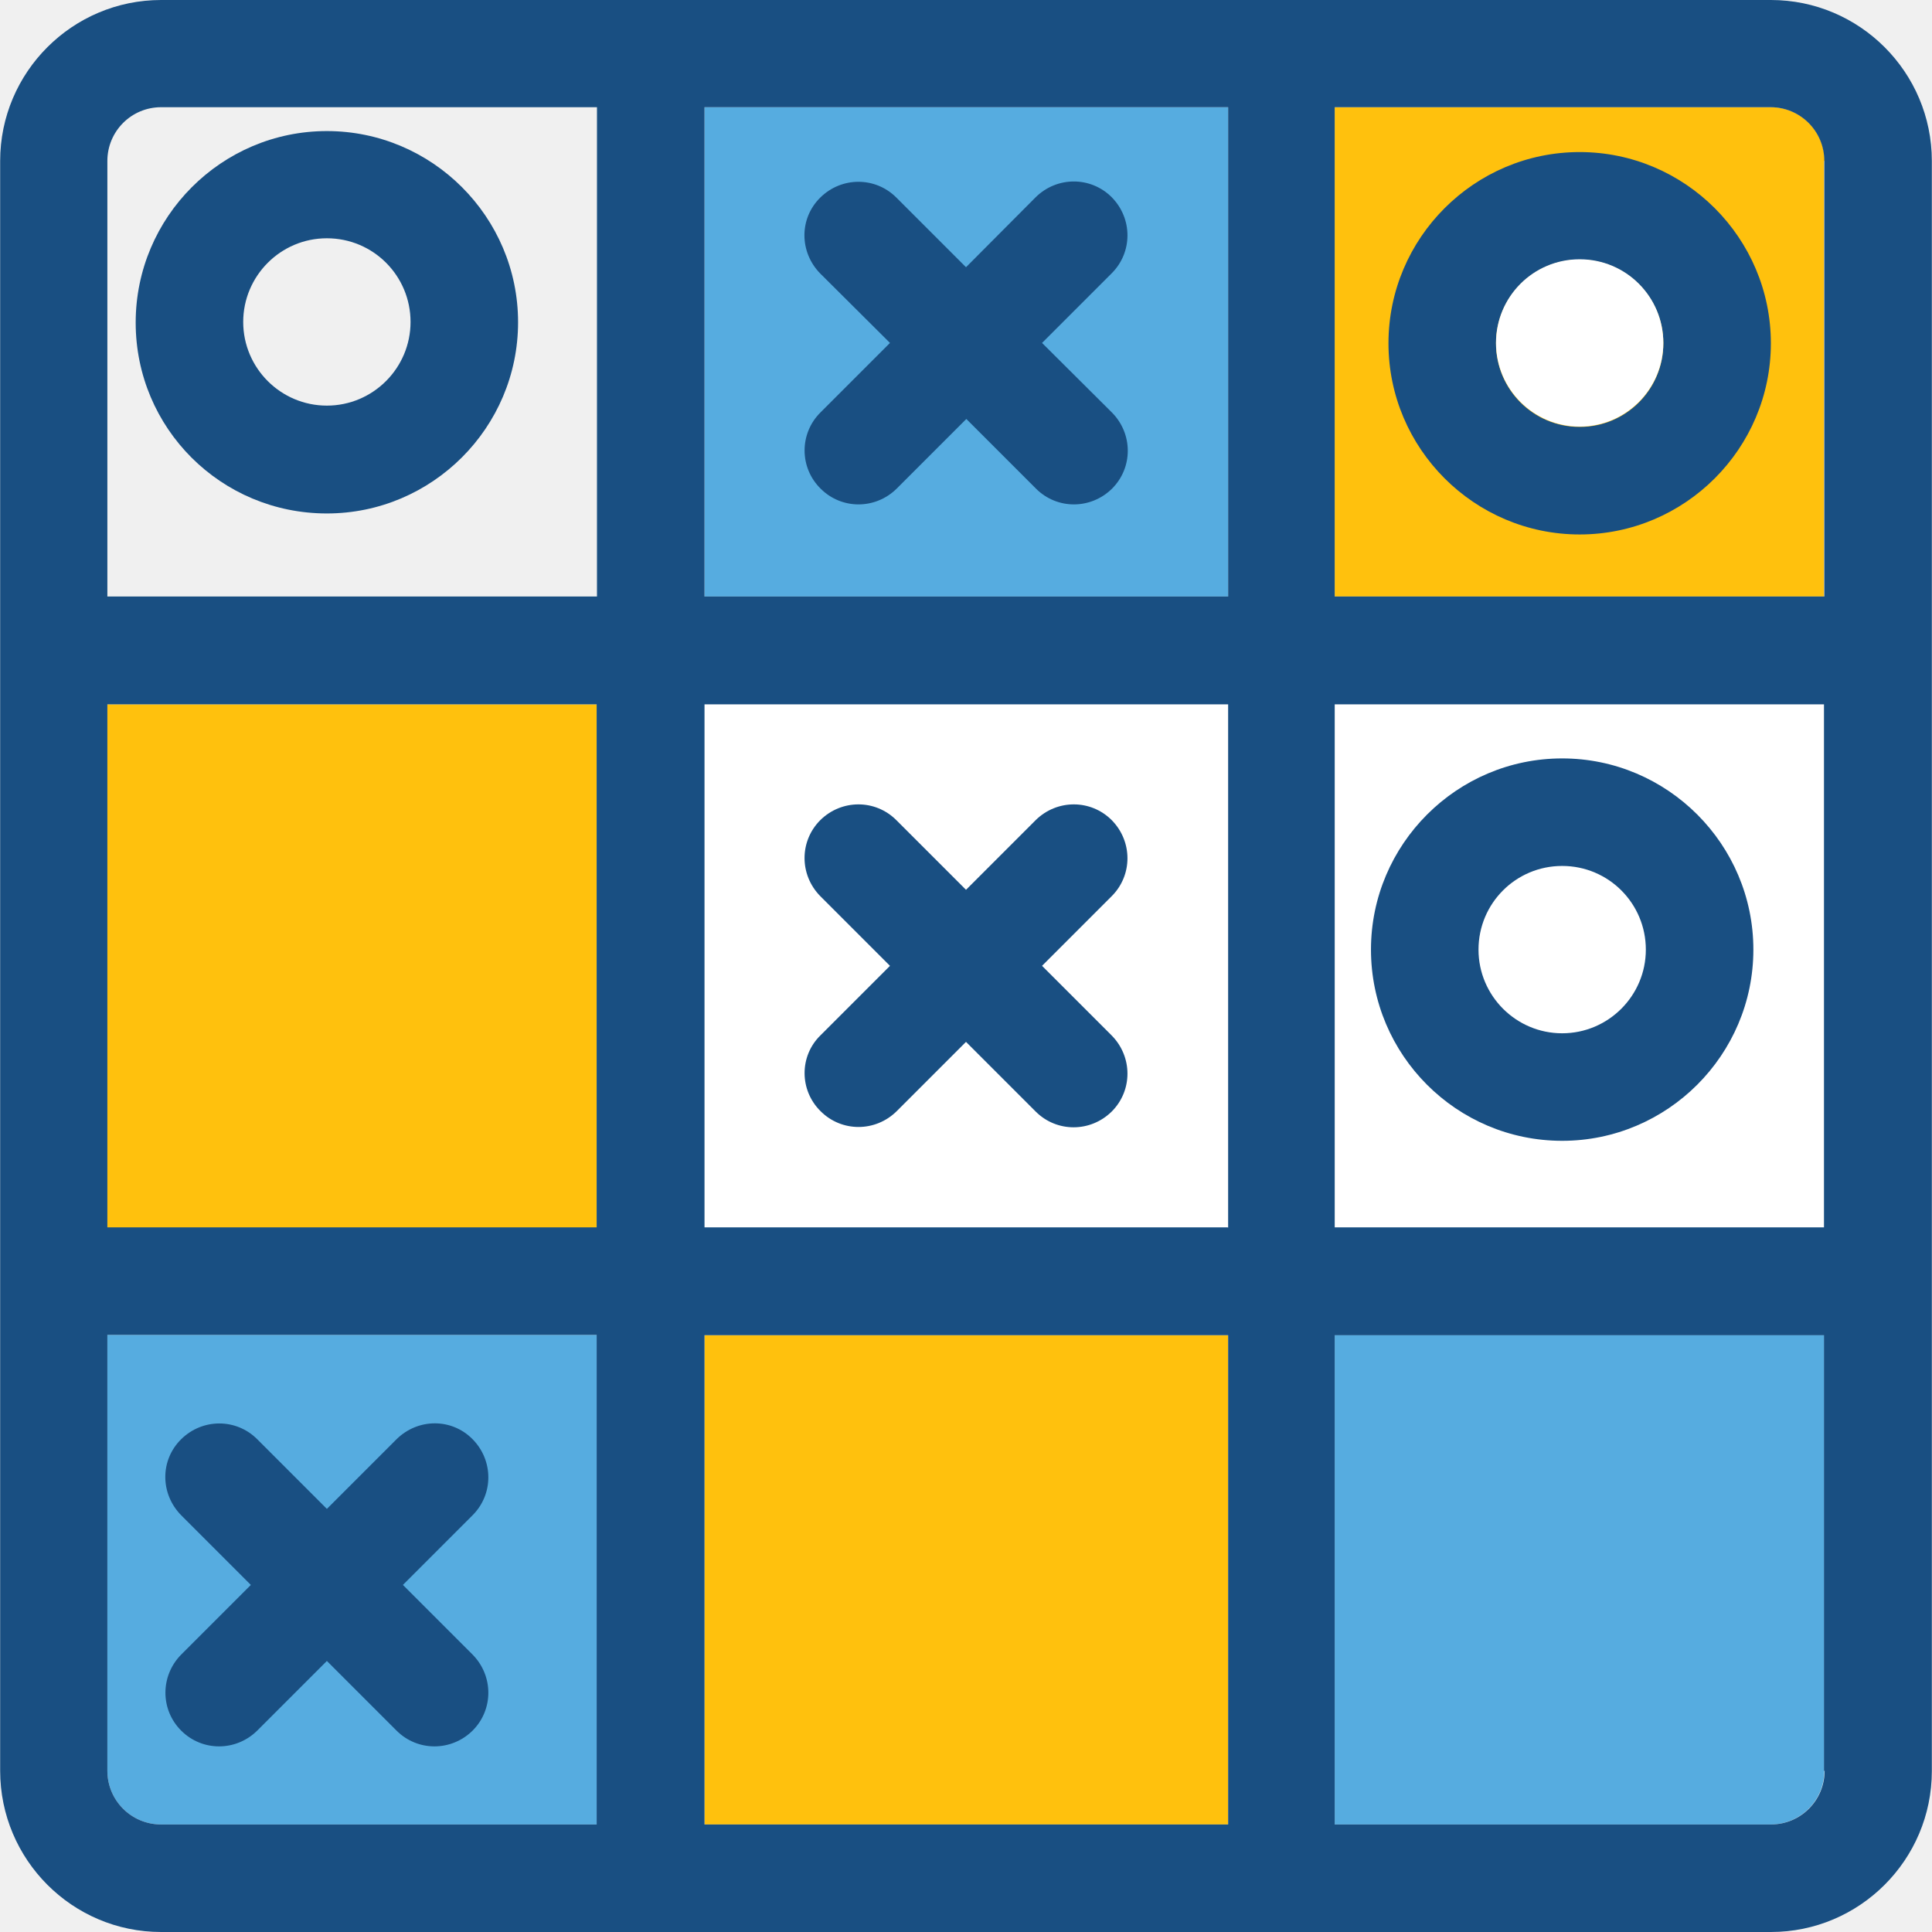
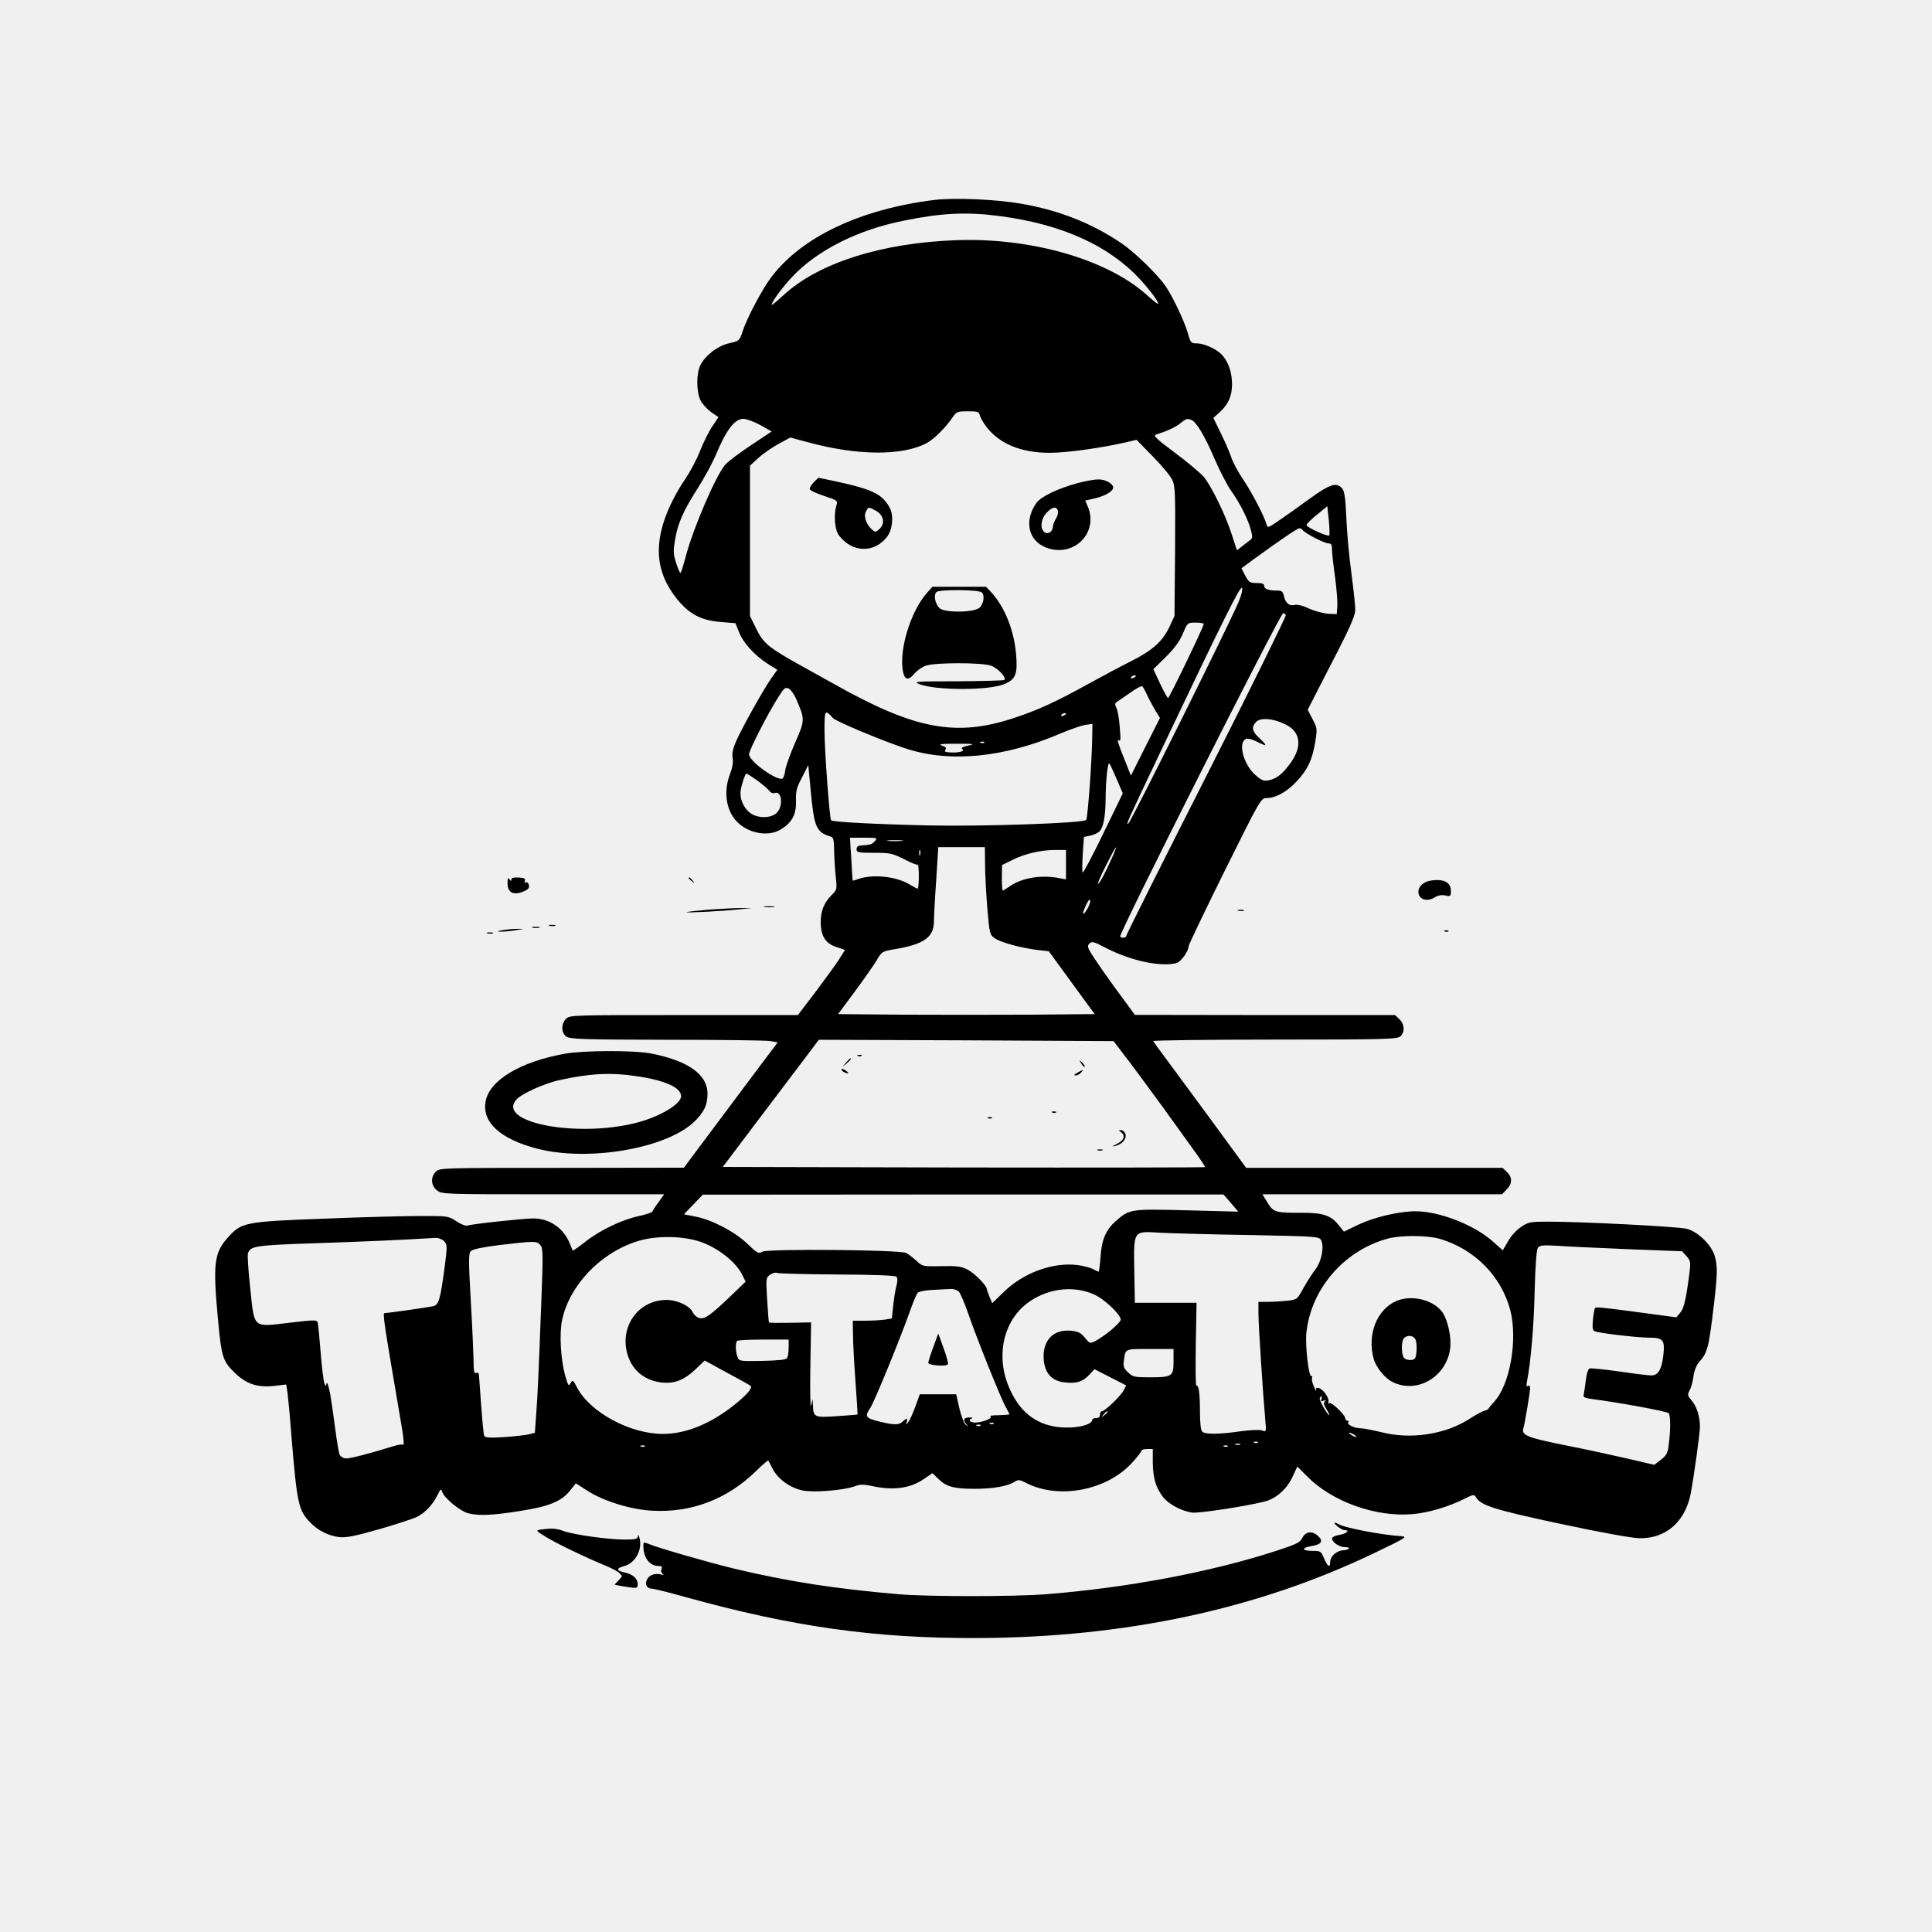
- <svg xmlns="http://www.w3.org/2000/svg" version="1.1" id="Layer_1" viewBox="0 0 392.598 392.598" xml:space="preserve">
-   <path style="fill:#FFC10D;" d="M370.78,32.711c0-6.012-4.848-10.925-10.925-10.925h-88.63v99.426h99.426V32.711H370.78z" />
-   <rect x="271.224" y="143.127" style="fill:#FFFFFF;" width="99.426" height="106.408" />
-   <g>
-     <path style="fill:#194F82;" d="M321.002,30.901c-21.398,0-38.853,17.455-38.853,38.853s17.455,38.853,38.853,38.853   c21.398,0,38.853-17.455,38.853-38.853S342.4,30.901,321.002,30.901z M321.002,86.756c-9.438,0-17.002-7.628-17.002-17.002   s7.628-17.002,17.002-17.002c9.374,0,17.002,7.628,17.002,17.002S330.44,86.756,321.002,86.756z" />
-     <path style="fill:#194F82;" d="M317.446,231.822c21.398,0,38.853-17.455,38.853-38.853s-17.455-38.853-38.853-38.853   s-38.853,17.455-38.853,38.853S295.984,231.822,317.446,231.822z M317.446,175.968c9.438,0,17.002,7.628,17.002,17.002   c0,9.374-7.628,17.002-17.002,17.002c-9.374,0-17.002-7.628-17.002-17.002C300.444,183.596,308.008,175.968,317.446,175.968z" />
-     <path style="fill:#194F82;" d="M66.424,104.339c21.398,0,38.853-17.455,38.853-38.853S87.822,26.634,66.424,26.634   S27.572,44.089,27.572,65.552S44.897,104.339,66.424,104.339z M66.424,48.42c9.438,0,17.002,7.628,17.002,17.002   s-7.628,17.002-17.002,17.002s-17.002-7.628-17.002-17.002C49.422,56.113,56.986,48.42,66.424,48.42z" />
-   </g>
-   <rect x="143.16" y="21.786" style="fill:#56ACE0;" width="106.408" height="99.426" />
-   <rect x="143.16" y="143.127" style="fill:#FFFFFF;" width="106.408" height="106.408" />
-   <g>
-     <rect x="143.16" y="271.321" style="fill:#FFC10D;" width="106.408" height="99.426" />
-     <rect x="21.818" y="143.127" style="fill:#FFC10D;" width="99.426" height="106.408" />
-   </g>
-   <g>
-     <path style="fill:#56ACE0;" d="M271.224,370.747h88.566c6.012,0,10.925-4.848,10.925-10.925v-88.566h-99.491V370.747z" />
-     <path style="fill:#56ACE0;" d="M121.244,271.257v99.491H32.743c-6.012,0-10.925-4.848-10.925-10.925v-88.566H121.244z" />
-   </g>
-   <path style="fill:#FFFFFF;" d="M321.002,52.687c-9.438,0-17.002,7.628-17.002,17.002s7.628,17.002,17.002,17.002  c9.374,0,17.002-7.628,17.002-17.002S330.44,52.687,321.002,52.687z" />
-   <g>
-     <path style="fill:#194F82;" d="M166.756,225.81c4.267,4.267,11.119,4.267,15.451,0l14.093-14.093l14.158,14.158   c4.267,4.267,11.119,4.267,15.451,0c4.267-4.267,4.267-11.119,0-15.451l-14.158-14.158l14.158-14.158   c4.267-4.267,4.267-11.119,0-15.451c-4.267-4.267-11.119-4.267-15.451,0l-14.158,14.158l-14.158-14.158   c-4.267-4.267-11.119-4.267-15.451,0c-4.267,4.267-4.267,11.119,0,15.451l14.158,14.158l-14.158,14.158   C162.424,214.626,162.424,221.543,166.756,225.81z" />
-     <path style="fill:#194F82;" d="M166.756,99.297c4.267,4.267,11.119,4.267,15.451,0l14.158-14.158l14.158,14.158   c4.267,4.267,11.119,4.267,15.451,0c4.267-4.267,4.267-11.119,0-15.451l-14.222-14.158l14.158-14.158   c4.267-4.267,4.267-11.119,0-15.451c-4.267-4.267-11.119-4.267-15.451,0l-14.158,14.222l-14.158-14.158   c-4.267-4.267-11.119-4.267-15.451,0c-4.331,4.267-4.267,11.119,0,15.451l14.158,14.093l-14.158,14.158   C162.424,88.113,162.424,95.03,166.756,99.297z" />
-     <path style="fill:#194F82;" d="M36.816,351.677c4.267,4.267,11.119,4.267,15.451,0l14.158-14.158l14.158,14.158   c4.267,4.267,11.119,4.267,15.451,0c4.267-4.267,4.267-11.119,0-15.451l-14.158-14.158l14.158-14.158   c4.267-4.267,4.267-11.119,0-15.451c-4.267-4.331-11.119-4.267-15.451,0l-14.158,14.158l-14.158-14.158   c-4.267-4.267-11.119-4.267-15.451,0c-4.331,4.267-4.267,11.119,0,15.451l14.158,14.158l-14.158,14.158   C32.55,340.558,32.55,347.41,36.816,351.677z" />
-     <path style="fill:#194F82;" d="M359.855,0H32.743C14.707,0,0.032,14.675,0.032,32.711v327.111   c0,18.101,14.675,32.776,32.711,32.776h327.111c18.036,0,32.711-14.675,32.711-32.711V32.711C392.566,14.675,377.891,0,359.855,0z    M121.244,370.747H32.743c-6.012,0-10.925-4.848-10.925-10.925v-88.566h99.426V370.747z M121.244,249.406H21.818V143.127h99.426   V249.406z M121.244,121.212H21.818V32.711c0-6.012,4.848-10.925,10.925-10.925h88.566v99.426H121.244z M249.438,370.747H143.16   v-99.426h106.408v99.426L249.438,370.747L249.438,370.747z M249.438,249.406H143.16V143.127h106.408v106.343L249.438,249.406   L249.438,249.406z M249.438,121.212H143.16V21.786h106.408v99.426H249.438z M370.78,359.822c0,6.012-4.848,10.925-10.925,10.925   h-88.63v-99.426h99.426v88.566L370.78,359.822L370.78,359.822z M370.78,249.406h-99.556V143.127h99.426v106.343L370.78,249.406   L370.78,249.406z M370.78,121.212h-99.556V21.786h88.566c6.012,0,10.925,4.848,10.925,10.925v88.566h0.065V121.212z" />
+ <svg xmlns="http://www.w3.org/2000/svg" version="1.0" width="1024pt" height="1024pt" viewBox="0 0 1024 1024" preserveAspectRatio="xMidYMid meet">
+   <g transform="translate(0,1024) scale(0.1,-0.1)" fill="#000000" stroke="none">
+     <path d="M4950 9180 c-391 -49 -701 -196 -862 -409 -49 -65 -129 -216 -152 -287 -16 -50 -18 -51 -70 -63 -60 -13 -126 -63 -153 -115 -23 -44 -23 -142 0 -188 10 -20 36 -48 57 -63 l38 -26 -32 -48 c-18 -26 -48 -86 -66 -132 -18 -46 -53 -111 -76 -145 -24 -33 -59 -94 -78 -135 -95 -201 -85 -360 34 -506 64 -79 128 -112 233 -120 l75 -6 18 -45 c21 -57 82 -124 151 -169 l53 -33 -34 -48 c-39 -56 -144 -243 -182 -325 -19 -43 -25 -68 -21 -94 4 -23 -1 -52 -13 -84 -36 -90 -23 -191 33 -251 59 -64 165 -85 232 -46 62 36 86 80 84 153 -2 51 3 70 32 125 l33 65 13 -136 c18 -194 29 -220 106 -243 14 -4 17 -17 18 -68 0 -35 4 -97 8 -138 8 -74 8 -75 -22 -105 -39 -39 -57 -83 -57 -142 0 -73 25 -114 82 -132 l47 -16 -32 -50 c-18 -28 -74 -105 -125 -173 l-93 -122 -604 0 c-592 0 -605 0 -625 -20 -27 -27 -26 -75 2 -94 20 -14 88 -16 533 -17 280 0 527 -3 549 -7 l38 -7 -83 -110 c-105 -140 -342 -457 -383 -512 l-31 -42 -647 -1 c-634 0 -648 0 -668 -20 -29 -29 -26 -74 6 -99 26 -21 35 -21 615 -21 l589 0 -29 -41 c-17 -22 -31 -45 -33 -50 -2 -5 -33 -16 -70 -24 -90 -19 -206 -74 -285 -136 -35 -28 -66 -49 -67 -47 -1 2 -9 18 -16 37 -33 83 -110 135 -198 133 -67 -2 -325 -30 -345 -38 -8 -3 -34 7 -58 23 -42 28 -45 28 -188 28 -80 0 -310 -6 -511 -14 -424 -16 -440 -19 -513 -101 -72 -80 -79 -138 -52 -430 19 -202 25 -224 89 -286 63 -61 122 -80 215 -69 l58 7 7 -44 c3 -23 13 -128 21 -233 29 -353 37 -390 98 -453 42 -44 97 -72 155 -79 37 -4 82 5 212 42 91 26 181 56 200 65 44 23 82 63 108 114 18 36 20 38 26 18 10 -31 93 -100 135 -112 55 -15 131 -12 275 11 155 24 221 51 266 107 l32 40 61 -39 c85 -55 230 -100 343 -106 208 -12 399 61 551 210 34 33 64 59 65 56 2 -2 12 -22 23 -44 28 -54 92 -101 160 -115 60 -12 221 1 280 24 23 9 43 9 85 0 115 -25 204 -13 277 37 l45 31 32 -31 c42 -41 82 -52 192 -52 99 0 176 14 211 37 21 13 27 12 64 -7 172 -87 425 -39 559 108 28 30 50 59 50 64 0 5 14 9 30 9 l30 0 0 -72 c1 -82 16 -132 54 -182 29 -38 98 -75 154 -83 34 -5 283 33 383 58 61 15 117 64 148 128 l27 58 54 -54 c132 -133 365 -216 559 -198 82 7 192 40 273 81 45 23 52 24 60 10 25 -45 94 -67 450 -143 219 -47 378 -75 418 -76 140 -2 242 88 271 236 18 98 49 318 49 355 0 54 -17 108 -44 139 -22 26 -23 30 -10 55 8 15 17 49 20 75 4 29 16 58 29 73 46 51 52 76 80 313 18 156 19 197 3 251 -17 58 -90 129 -148 143 -46 12 -555 38 -736 38 -93 0 -104 -2 -142 -28 -23 -15 -54 -48 -69 -76 l-28 -48 -54 48 c-98 87 -282 159 -409 159 -85 0 -217 -31 -298 -69 l-81 -39 -28 35 c-40 51 -84 65 -190 65 -143 -1 -156 2 -187 54 l-27 44 635 0 635 0 24 25 c31 30 32 65 2 93 l-23 22 -680 0 -679 0 -46 63 c-25 34 -97 132 -159 217 -63 85 -152 207 -199 270 -47 63 -87 118 -89 122 -2 4 288 8 644 8 586 0 649 2 666 17 25 22 23 65 -5 91 l-23 22 -690 0 -689 1 -71 97 c-40 53 -98 135 -129 181 -51 75 -55 85 -42 99 14 14 23 12 84 -20 134 -70 295 -105 380 -82 22 6 63 63 63 89 0 7 86 187 191 399 191 384 192 386 223 386 49 1 107 33 159 89 58 62 82 113 98 208 11 69 11 74 -14 121 l-26 50 125 244 c96 184 126 253 127 283 1 22 -9 110 -20 195 -12 85 -24 218 -27 294 -5 110 -10 143 -23 158 -30 34 -65 22 -174 -57 -57 -42 -130 -93 -162 -115 -55 -38 -59 -39 -64 -20 -11 42 -74 163 -121 234 -27 39 -57 94 -66 122 -9 27 -34 85 -56 129 l-39 80 28 25 c50 44 71 89 71 153 0 63 -19 119 -53 156 -29 31 -94 61 -134 61 -30 0 -33 3 -48 57 -18 62 -82 196 -117 246 -43 63 -164 180 -233 227 -158 107 -333 176 -531 210 -138 24 -356 33 -464 20z m347 -85 c330 -43 580 -156 746 -336 56 -61 106 -129 93 -129 -3 0 -33 24 -66 54 -212 184 -609 297 -1000 283 -398 -14 -734 -121 -919 -293 -34 -31 -61 -53 -61 -50 0 17 60 98 114 154 131 137 344 244 584 292 201 41 332 48 509 25z m-103 -1058 c3 -13 20 -41 37 -63 70 -88 183 -134 333 -134 89 0 269 25 396 54 l64 15 86 -88 c47 -48 94 -104 103 -124 16 -33 17 -71 15 -379 l-3 -343 -26 -56 c-37 -79 -90 -126 -205 -184 -54 -27 -155 -81 -224 -119 -168 -93 -267 -139 -391 -180 -312 -104 -529 -63 -959 179 -41 23 -122 68 -180 100 -165 92 -195 116 -232 193 l-33 67 0 398 0 399 46 42 c25 23 74 56 107 74 l61 33 93 -25 c260 -71 497 -73 627 -6 38 19 103 83 140 138 21 30 26 32 81 32 52 0 58 -2 64 -23z m-1164 -50 l60 -34 -110 -73 c-61 -41 -123 -87 -137 -104 -50 -59 -169 -336 -208 -484 -12 -45 -24 -85 -28 -88 -3 -3 -13 20 -23 51 -16 49 -16 65 -6 125 15 87 43 152 122 275 34 54 75 130 92 169 56 136 101 196 148 196 16 0 57 -15 90 -33z m2285 27 c26 -11 70 -83 123 -207 28 -65 67 -140 87 -168 46 -64 90 -151 105 -208 10 -38 9 -45 -7 -56 -10 -7 -29 -22 -43 -33 l-24 -19 -27 83 c-33 104 -108 257 -149 307 -18 20 -86 78 -152 127 -97 72 -117 91 -102 96 64 21 101 38 128 59 34 27 37 28 61 19z m730 -612 c-8 -8 -120 43 -120 55 0 6 25 31 55 55 l55 45 8 -75 c4 -41 5 -77 2 -80z m-141 29 c10 -16 115 -71 136 -71 16 0 20 -7 20 -33 0 -18 7 -83 16 -145 8 -61 14 -131 12 -154 l-3 -43 -46 2 c-25 2 -70 14 -100 27 -32 16 -62 23 -76 20 -29 -8 -50 9 -58 47 -6 25 -11 29 -40 29 -43 0 -65 9 -65 26 0 10 -12 14 -40 14 -36 0 -41 4 -60 39 l-20 39 68 50 c136 99 227 161 239 162 6 0 14 -4 17 -9z m-340 -383 c-43 -105 -570 -1165 -583 -1172 -15 -10 -16 -12 184 409 325 684 410 853 418 839 4 -8 -3 -39 -19 -76z m251 -68 c3 -5 -185 -387 -419 -849 -234 -461 -426 -844 -426 -850 0 -12 -23 -15 -33 -5 -10 11 849 1714 864 1714 4 0 11 -4 14 -10z m-435 -47 c1 -13 -183 -393 -189 -393 -3 0 -22 34 -42 76 l-36 77 67 66 c47 47 73 83 90 124 24 57 24 57 67 57 24 0 43 -3 43 -7z m-360 -277 c0 -2 -7 -7 -16 -10 -8 -3 -12 -2 -9 4 6 10 25 14 25 6z m60 -100 c10 -22 30 -59 43 -81 l25 -40 -77 -153 -77 -153 -40 101 c-23 56 -35 95 -27 88 13 -11 14 -2 8 67 -3 44 -11 91 -18 103 -9 19 -8 25 3 32 8 5 40 27 70 48 30 22 59 37 63 35 5 -3 17 -24 27 -47z m-1860 -21 c47 -109 47 -111 -5 -230 -26 -59 -50 -126 -53 -147 -2 -21 -9 -41 -14 -44 -27 -17 -178 91 -178 128 0 21 99 215 157 306 30 47 35 51 54 42 11 -6 29 -31 39 -55z m195 -101 c15 -17 258 -119 382 -160 233 -78 522 -51 823 78 52 22 112 43 133 46 l37 5 -1 -69 c-1 -119 -24 -432 -32 -440 -16 -17 -544 -35 -832 -29 -274 6 -511 18 -520 27 -8 8 -35 372 -35 475 0 111 2 115 45 67z m1235 22 c0 -2 -7 -7 -16 -10 -8 -3 -12 -2 -9 4 6 10 25 14 25 6z m1162 -55 c80 -38 92 -114 31 -201 -44 -62 -76 -87 -119 -96 -27 -5 -38 0 -71 29 -64 58 -93 173 -48 191 9 3 34 -3 55 -14 56 -29 60 -25 18 15 -42 38 -47 59 -21 88 23 25 91 20 155 -12z m-1595 -97 c-3 -3 -12 -4 -19 -1 -8 3 -5 6 6 6 11 1 17 -2 13 -5z m-86 -16 c-29 -6 -40 -13 -31 -18 18 -11 -18 -21 -64 -18 -26 1 -33 5 -25 14 7 9 2 15 -18 22 -22 8 -6 10 77 10 92 0 100 -1 61 -10z m788 -178 l32 -75 -104 -214 c-57 -118 -106 -210 -109 -205 -3 5 -2 49 1 99 l6 89 34 7 c18 4 40 14 48 22 21 20 32 80 33 168 0 98 11 202 20 192 4 -4 21 -42 39 -83z m-1905 -7 c28 -21 57 -45 64 -55 7 -10 19 -15 28 -11 37 14 47 -67 12 -104 -29 -31 -104 -32 -143 -1 -36 28 -56 78 -49 120 7 39 24 88 31 88 3 0 28 -17 57 -37z m623 -321 c-17 -18 -22 -20 -72 -23 -17 -1 -25 -7 -25 -20 0 -17 9 -19 93 -19 85 0 97 -3 159 -34 36 -19 69 -32 72 -29 3 4 6 -24 6 -60 0 -37 -3 -67 -6 -67 -4 0 -21 9 -39 20 -74 46 -203 59 -282 29 -13 -5 -23 -7 -24 -6 0 1 -4 53 -7 115 l-7 112 74 0 c71 0 73 -1 58 -18z m140 1 c-20 -2 -52 -2 -70 0 -17 2 0 4 38 4 39 0 53 -2 32 -4z m444 -125 c0 -51 6 -156 12 -232 11 -131 13 -140 38 -158 29 -22 142 -53 228 -63 l60 -7 121 -166 122 -167 -341 -3 c-188 -1 -494 -1 -680 0 l-339 3 89 120 c49 66 101 141 116 166 27 46 29 47 95 58 155 26 208 63 208 148 0 21 5 118 12 216 l11 177 124 0 123 0 1 -92z m673 36 c-38 -85 -63 -132 -74 -139 -6 -4 12 39 40 94 55 110 74 135 34 45z m-1017 14 c-3 -7 -5 -2 -5 12 0 14 2 19 5 13 2 -7 2 -19 0 -25z m773 -51 l0 -78 -37 7 c-93 18 -193 2 -257 -41 -20 -14 -39 -25 -41 -25 -3 0 -5 30 -5 68 l1 67 57 28 c66 33 154 53 229 52 l53 0 0 -78z m111 -238 c-25 -41 -28 -23 -3 27 10 22 18 31 20 22 2 -9 -6 -31 -17 -49z m231 -815 c49 -66 125 -168 169 -229 43 -60 113 -157 154 -214 42 -57 74 -105 72 -107 -2 -2 -578 -3 -1280 -2 l-1276 3 162 215 c89 118 204 270 255 337 l92 122 781 -3 781 -4 90 -118z m532 -740 l39 -46 -269 7 c-299 8 -307 7 -378 -55 -55 -48 -77 -100 -83 -192 -3 -43 -8 -78 -10 -78 -2 0 -16 6 -31 14 -15 8 -52 17 -82 21 -130 16 -286 -41 -390 -143 l-61 -59 -15 35 c-7 19 -14 37 -14 41 0 17 -66 84 -102 102 -33 17 -56 20 -139 18 -99 -2 -101 -1 -132 29 -18 16 -42 35 -54 41 -33 17 -731 23 -762 7 -21 -12 -28 -8 -79 41 -66 64 -190 129 -277 145 l-60 12 50 52 50 52 1380 1 1380 0 39 -45z m104 -170 c350 -7 363 -8 374 -27 18 -34 2 -114 -30 -155 -16 -20 -44 -65 -63 -98 -33 -61 -34 -62 -84 -68 -27 -3 -74 -6 -102 -6 l-53 0 0 -62 c0 -62 24 -428 36 -561 6 -66 6 -67 -16 -59 -13 5 -61 3 -114 -4 -115 -17 -189 -17 -204 -2 -8 8 -12 47 -12 108 0 97 -7 143 -19 135 -4 -2 -5 96 -3 218 l4 222 -163 0 -164 0 -3 169 c-3 219 -9 211 143 202 61 -3 273 -9 473 -12z m-2934 -30 c96 -27 201 -105 238 -177 l20 -40 -78 -75 c-111 -106 -139 -125 -167 -118 -13 3 -29 17 -35 30 -16 35 -81 66 -140 66 -141 0 -241 -128 -211 -270 21 -97 91 -158 190 -168 66 -6 115 14 174 69 l50 48 119 -65 c66 -35 121 -66 124 -69 12 -11 -18 -46 -83 -99 -129 -103 -259 -156 -382 -156 -173 0 -385 114 -454 245 -22 42 -24 43 -35 24 -10 -19 -13 -14 -29 42 -23 84 -31 219 -16 292 39 183 201 355 396 417 91 30 223 31 319 4z m3937 10 c185 -55 326 -197 374 -379 40 -156 -2 -395 -86 -485 -13 -14 -26 -30 -29 -35 -3 -5 -13 -11 -22 -12 -9 -2 -45 -21 -79 -43 -128 -83 -313 -111 -467 -71 -45 11 -96 21 -114 21 -34 1 -73 22 -61 33 3 4 1 7 -5 7 -7 0 -12 6 -12 13 0 18 -75 89 -84 80 -4 -5 -6 -1 -5 7 5 21 -28 67 -51 73 -13 3 -17 0 -14 -12 2 -9 -3 -1 -11 18 -9 18 -14 40 -11 48 3 8 2 12 -3 9 -14 -9 -34 161 -27 229 24 234 200 437 431 500 70 19 210 18 276 -1z m-5276 -14 c16 -18 16 -25 1 -142 -24 -174 -30 -195 -64 -202 -29 -6 -240 -36 -254 -36 -11 0 -1 -62 82 -548 21 -117 24 -160 14 -149 -3 3 -27 -1 -52 -9 -123 -38 -223 -64 -246 -64 -14 0 -29 8 -35 18 -5 9 -16 74 -25 145 -9 70 -21 151 -26 179 -10 52 -19 73 -21 47 0 -8 -4 -4 -9 7 -5 12 -14 84 -20 160 -6 77 -13 148 -15 159 -4 21 -5 21 -152 4 -196 -23 -184 -34 -207 186 -10 91 -15 173 -12 182 13 39 38 43 366 54 266 9 428 16 631 28 15 0 34 -8 44 -19z m508 -18 c15 -17 16 -42 7 -278 -16 -419 -20 -513 -28 -618 l-7 -100 -30 -8 c-16 -4 -76 -11 -132 -15 -83 -5 -103 -3 -107 8 -3 8 -10 82 -16 164 -6 83 -11 155 -12 162 -1 6 -7 9 -15 6 -10 -4 -13 11 -13 68 -1 41 -7 184 -15 319 -12 211 -12 247 1 259 9 10 63 21 151 32 186 22 197 22 216 1z m5767 -23 l285 -11 24 -26 c20 -22 22 -32 17 -76 -18 -145 -30 -200 -50 -223 l-21 -25 -120 16 c-267 36 -305 40 -310 34 -4 -3 -9 -31 -12 -61 -4 -38 -2 -57 7 -62 17 -10 218 -34 291 -35 74 0 84 -12 75 -93 -9 -76 -27 -107 -64 -107 -15 0 -91 9 -170 21 -79 11 -149 18 -157 16 -8 -4 -16 -29 -20 -64 -4 -32 -9 -66 -11 -75 -4 -13 4 -18 43 -23 140 -18 397 -65 407 -75 11 -11 11 -89 0 -173 -5 -39 -12 -52 -41 -74 l-35 -27 -141 33 c-78 18 -230 51 -337 72 -197 40 -226 52 -216 88 8 26 36 194 36 214 0 11 -4 15 -12 11 -8 -5 -9 2 -4 27 19 99 36 288 40 478 4 148 10 219 18 229 10 12 30 13 103 9 49 -4 218 -11 375 -18z m-4192 -134 c194 -1 306 -5 313 -12 7 -7 7 -22 0 -49 -6 -22 -13 -69 -17 -105 l-7 -67 -36 -6 c-20 -3 -66 -6 -103 -6 l-68 0 1 -72 c0 -40 6 -152 13 -248 7 -96 12 -176 11 -177 0 -1 -49 -5 -109 -9 -120 -8 -125 -6 -127 56 l-2 35 -8 -35 c-4 -20 -6 67 -4 203 l4 238 -110 -2 c-60 -1 -111 -1 -113 2 -2 2 -6 57 -10 121 -7 113 -6 117 16 132 13 9 30 13 38 9 8 -3 151 -7 318 -8z m645 -92 c8 -10 30 -61 48 -113 43 -126 175 -456 200 -498 10 -18 19 -35 19 -38 0 -2 -26 -4 -57 -5 -32 0 -52 -3 -44 -6 19 -8 -43 -33 -80 -33 -29 0 -40 15 -16 23 6 2 0 4 -15 4 -30 1 -36 -14 -15 -37 10 -12 9 -12 -4 -2 -9 7 -24 46 -34 87 l-17 75 -97 0 -96 0 -23 -64 c-13 -35 -29 -72 -37 -82 -13 -17 -14 -17 -9 -1 8 21 -2 22 -22 2 -19 -18 -42 -19 -117 -1 -80 19 -86 27 -54 74 23 36 161 372 217 532 13 36 28 70 33 77 5 7 39 14 75 16 37 2 81 4 98 5 19 1 37 -5 47 -15z m714 -13 c54 -23 143 -107 143 -134 0 -17 -84 -87 -133 -113 -30 -15 -31 -15 -57 17 -22 27 -35 33 -76 37 -93 8 -150 -54 -142 -154 6 -72 44 -113 111 -120 62 -7 95 3 129 39 l29 31 84 -43 84 -43 -14 -27 c-15 -29 -99 -110 -115 -110 -5 0 -10 -8 -10 -18 0 -12 -7 -18 -20 -18 -10 1 -20 -3 -20 -9 -4 -33 -115 -52 -206 -35 -115 22 -195 97 -244 227 -62 166 -14 344 116 434 103 71 233 86 341 39z m-1617 -282 c0 -24 -4 -49 -8 -56 -6 -9 -45 -13 -131 -15 -121 -2 -124 -2 -132 21 -11 27 -12 76 -2 85 3 4 66 7 140 7 l133 0 0 -42z m2040 -73 c0 -80 -7 -85 -126 -85 -81 0 -90 2 -115 26 -23 22 -27 32 -22 63 9 64 2 61 138 61 l125 0 0 -65z m784 -200 c-5 -11 -1 -14 12 -9 13 4 15 3 7 -3 -9 -7 -8 -16 7 -41 11 -18 18 -32 15 -32 -10 0 -55 81 -50 90 9 15 15 12 9 -5z m-1134 -69 c0 -2 -8 -10 -17 -17 -16 -13 -17 -12 -4 4 13 16 21 21 21 13z m-603 -62 c-3 -3 -12 -4 -19 -1 -8 3 -5 6 6 6 11 1 17 -2 13 -5z m-70 -10 c-3 -3 -12 -4 -19 -1 -8 3 -5 6 6 6 11 1 17 -2 13 -5z m1993 -60 c0 -2 -9 0 -20 6 -11 6 -20 13 -20 16 0 2 9 0 20 -6 11 -6 20 -13 20 -16z m-523 -30 c-3 -3 -12 -4 -19 -1 -8 3 -5 6 6 6 11 1 17 -2 13 -5z m-94 -11 c-7 -2 -19 -2 -25 0 -7 3 -2 5 12 5 14 0 19 -2 13 -5z m-3156 -9 c-3 -3 -12 -4 -19 -1 -8 3 -5 6 6 6 11 1 17 -2 13 -5z m3090 0 c-3 -3 -12 -4 -19 -1 -8 3 -5 6 6 6 11 1 17 -2 13 -5z" />
+     <path d="M4313 7684 c-13 -14 -23 -30 -21 -37 2 -7 37 -23 77 -36 70 -23 72 -25 64 -50 -15 -51 -9 -128 13 -158 69 -92 186 -97 255 -9 29 36 37 112 16 152 -38 73 -89 99 -271 139 l-108 23 -25 -24z m326 -149 c45 -23 55 -69 21 -100 -19 -17 -21 -17 -39 -1 -31 28 -45 70 -31 95 13 25 13 25 49 6z" />
+     <path d="M5710 7679 c-103 -28 -193 -71 -217 -105 -73 -104 -37 -217 76 -244 138 -33 251 95 197 224 l-14 33 49 11 c56 13 99 38 99 58 0 21 -42 44 -80 43 -19 0 -69 -9 -110 -20z m-103 -145 c3 -9 -1 -29 -11 -44 -9 -16 -16 -35 -16 -43 0 -25 -27 -42 -45 -27 -24 20 -18 70 12 102 30 32 51 36 60 12z" />
+     <path d="M4911 7095 c-86 -99 -147 -301 -125 -415 9 -44 29 -48 59 -12 14 17 42 37 63 44 50 17 294 17 344 0 37 -13 84 -63 71 -76 -3 -3 -115 -6 -247 -7 -226 0 -239 -1 -201 -16 90 -33 367 -33 448 1 59 24 71 53 63 152 -10 131 -60 257 -134 337 l-26 27 -142 0 -142 0 -31 -35z m293 5 c17 -16 9 -64 -14 -82 -32 -26 -190 -26 -212 0 -23 26 -30 68 -15 84 15 15 225 13 241 -2z" />
+     <path d="M4548 4643 c7 -3 16 -2 19 1 4 3 -2 6 -13 5 -11 0 -14 -3 -6 -6z" />
+     <path d="M4484 4608 l-19 -23 23 19 c12 11 22 21 22 23 0 8 -8 2 -26 -19z" />
+     <path d="M5731 4603 c7 -12 15 -20 18 -17 3 2 -3 12 -13 22 -17 16 -18 16 -5 -5z" />
+     <path d="M4460 4571 c0 -9 30 -24 36 -18 2 1 -6 8 -16 15 -11 7 -20 8 -20 3z" />
+     <path d="M5710 4554 c-17 -9 -20 -14 -9 -14 9 0 22 7 29 15 15 18 13 18 -20 -1z" />
+     <path d="M5578 4343 c7 -3 16 -2 19 1 4 3 -2 6 -13 5 -11 0 -14 -3 -6 -6z" />
+     <path d="M5238 4313 c7 -3 16 -2 19 1 4 3 -2 6 -13 5 -11 0 -14 -3 -6 -6z" />
+     <path d="M5944 4237 c23 -17 11 -44 -28 -62 -24 -12 -25 -13 -6 -9 38 9 63 38 55 63 -3 11 -14 21 -23 21 -14 0 -14 -1 2 -13z" />
+     <path d="M5818 4143 c6 -2 18 -2 25 0 6 3 1 5 -13 5 -14 0 -19 -2 -12 -5z" />
+     <path d="M7400 3344 c-103 -45 -155 -178 -119 -307 12 -43 59 -102 98 -121 129 -66 286 24 307 175 8 57 -11 148 -39 191 -46 68 -164 98 -247 62z m99 -198 c7 -8 11 -36 9 -63 -3 -41 -6 -48 -26 -51 -13 -2 -30 2 -38 8 -17 15 -19 91 -2 108 16 16 43 15 57 -2z" />
+     <path d="M4947 3101 c-15 -40 -27 -78 -27 -84 0 -14 96 -21 104 -8 3 5 -7 43 -23 86 l-28 77 -26 -71z" />
+     <path d="M2690 5559 c0 -49 30 -66 82 -45 29 12 35 20 31 36 -3 11 -10 17 -16 13 -6 -4 -8 0 -5 8 5 12 -3 16 -33 18 -26 1 -39 -2 -39 -11 0 -9 -3 -9 -10 2 -7 11 -10 6 -10 -21z" />
+     <path d="M3650 5586 c0 -2 8 -10 18 -17 15 -13 16 -12 3 4 -13 16 -21 21 -21 13z" />
+     <path d="M7585 5573 c-45 -7 -74 -38 -66 -71 9 -33 50 -41 86 -18 16 10 35 14 54 10 29 -6 31 -5 31 24 0 45 -37 65 -105 55z" />
+     <path d="M4053 5433 c15 -2 37 -2 50 0 12 2 0 4 -28 4 -27 0 -38 -2 -22 -4z" />
+     <path d="M3760 5419 c-58 -5 -112 -11 -120 -13 -19 -6 184 4 275 14 l70 7 -60 0 c-33 0 -107 -4 -165 -8z" />
+     <path d="M6563 5413 c9 -2 23 -2 30 0 6 3 -1 5 -18 5 -16 0 -22 -2 -12 -5z" />
+     <path d="M2913 5333 c9 -2 23 -2 30 0 6 3 -1 5 -18 5 -16 0 -22 -2 -12 -5z" />
+     <path d="M2823 5323 c9 -2 25 -2 35 0 9 3 1 5 -18 5 -19 0 -27 -2 -17 -5z" />
+     <path d="M2665 5310 c-33 -6 -35 -7 -10 -8 17 0 53 3 80 8 47 7 48 7 10 7 -22 0 -58 -3 -80 -7z" />
+     <path d="M7658 5303 c7 -3 16 -2 19 1 4 3 -2 6 -13 5 -11 0 -14 -3 -6 -6z" />
+     <path d="M2583 5293 c9 -2 23 -2 30 0 6 3 -1 5 -18 5 -16 0 -22 -2 -12 -5z" />
+     <path d="M2993 4655 c-236 -43 -398 -140 -419 -252 -21 -111 78 -201 276 -252 269 -68 673 0 826 140 54 51 74 91 74 152 0 102 -103 175 -298 213 -92 18 -360 17 -459 -1z m387 -120 c148 -22 230 -60 230 -105 0 -42 -113 -109 -237 -141 -317 -81 -744 2 -636 123 27 31 147 85 227 103 162 36 277 42 416 20z" />
+     <path d="M7089 2150 c13 -11 29 -20 37 -20 31 0 11 -19 -26 -25 -24 -4 -40 -12 -40 -20 0 -19 39 -45 67 -45 35 0 27 -15 -10 -17 -35 -3 -67 -33 -67 -64 0 -31 -14 -22 -32 21 -16 38 -18 40 -62 40 -56 0 -60 16 -7 25 55 9 67 26 37 54 -31 29 -67 24 -84 -11 -11 -23 -31 -33 -135 -67 -350 -114 -795 -197 -1226 -231 -171 -13 -619 -13 -776 0 -337 29 -585 67 -870 135 -130 31 -404 110 -452 130 -32 13 -33 13 -33 -9 0 -62 33 -106 80 -106 17 0 21 -4 16 -17 -4 -9 -1 -20 6 -25 9 -6 5 -7 -9 -3 -30 8 -61 -2 -73 -25 -14 -25 -2 -50 23 -50 11 0 93 -20 181 -45 570 -158 1005 -219 1546 -217 785 3 1485 153 2105 451 169 81 177 86 140 89 -104 7 -291 43 -327 62 -29 16 -34 10 -9 -10z" />
+     <path d="M2867 2133 c-28 -4 -28 -5 20 -35 50 -33 215 -112 317 -154 32 -13 68 -31 78 -41 18 -16 18 -17 -3 -39 l-22 -23 24 -5 c13 -3 41 -7 62 -10 33 -4 37 -3 37 18 0 29 -26 52 -67 61 -48 10 -49 23 -3 35 58 16 97 88 79 150 -4 16 -7 19 -8 8 -1 -15 -11 -18 -68 -18 -90 0 -267 25 -322 44 -43 16 -67 17 -124 9z" />
  </g>
</svg>
